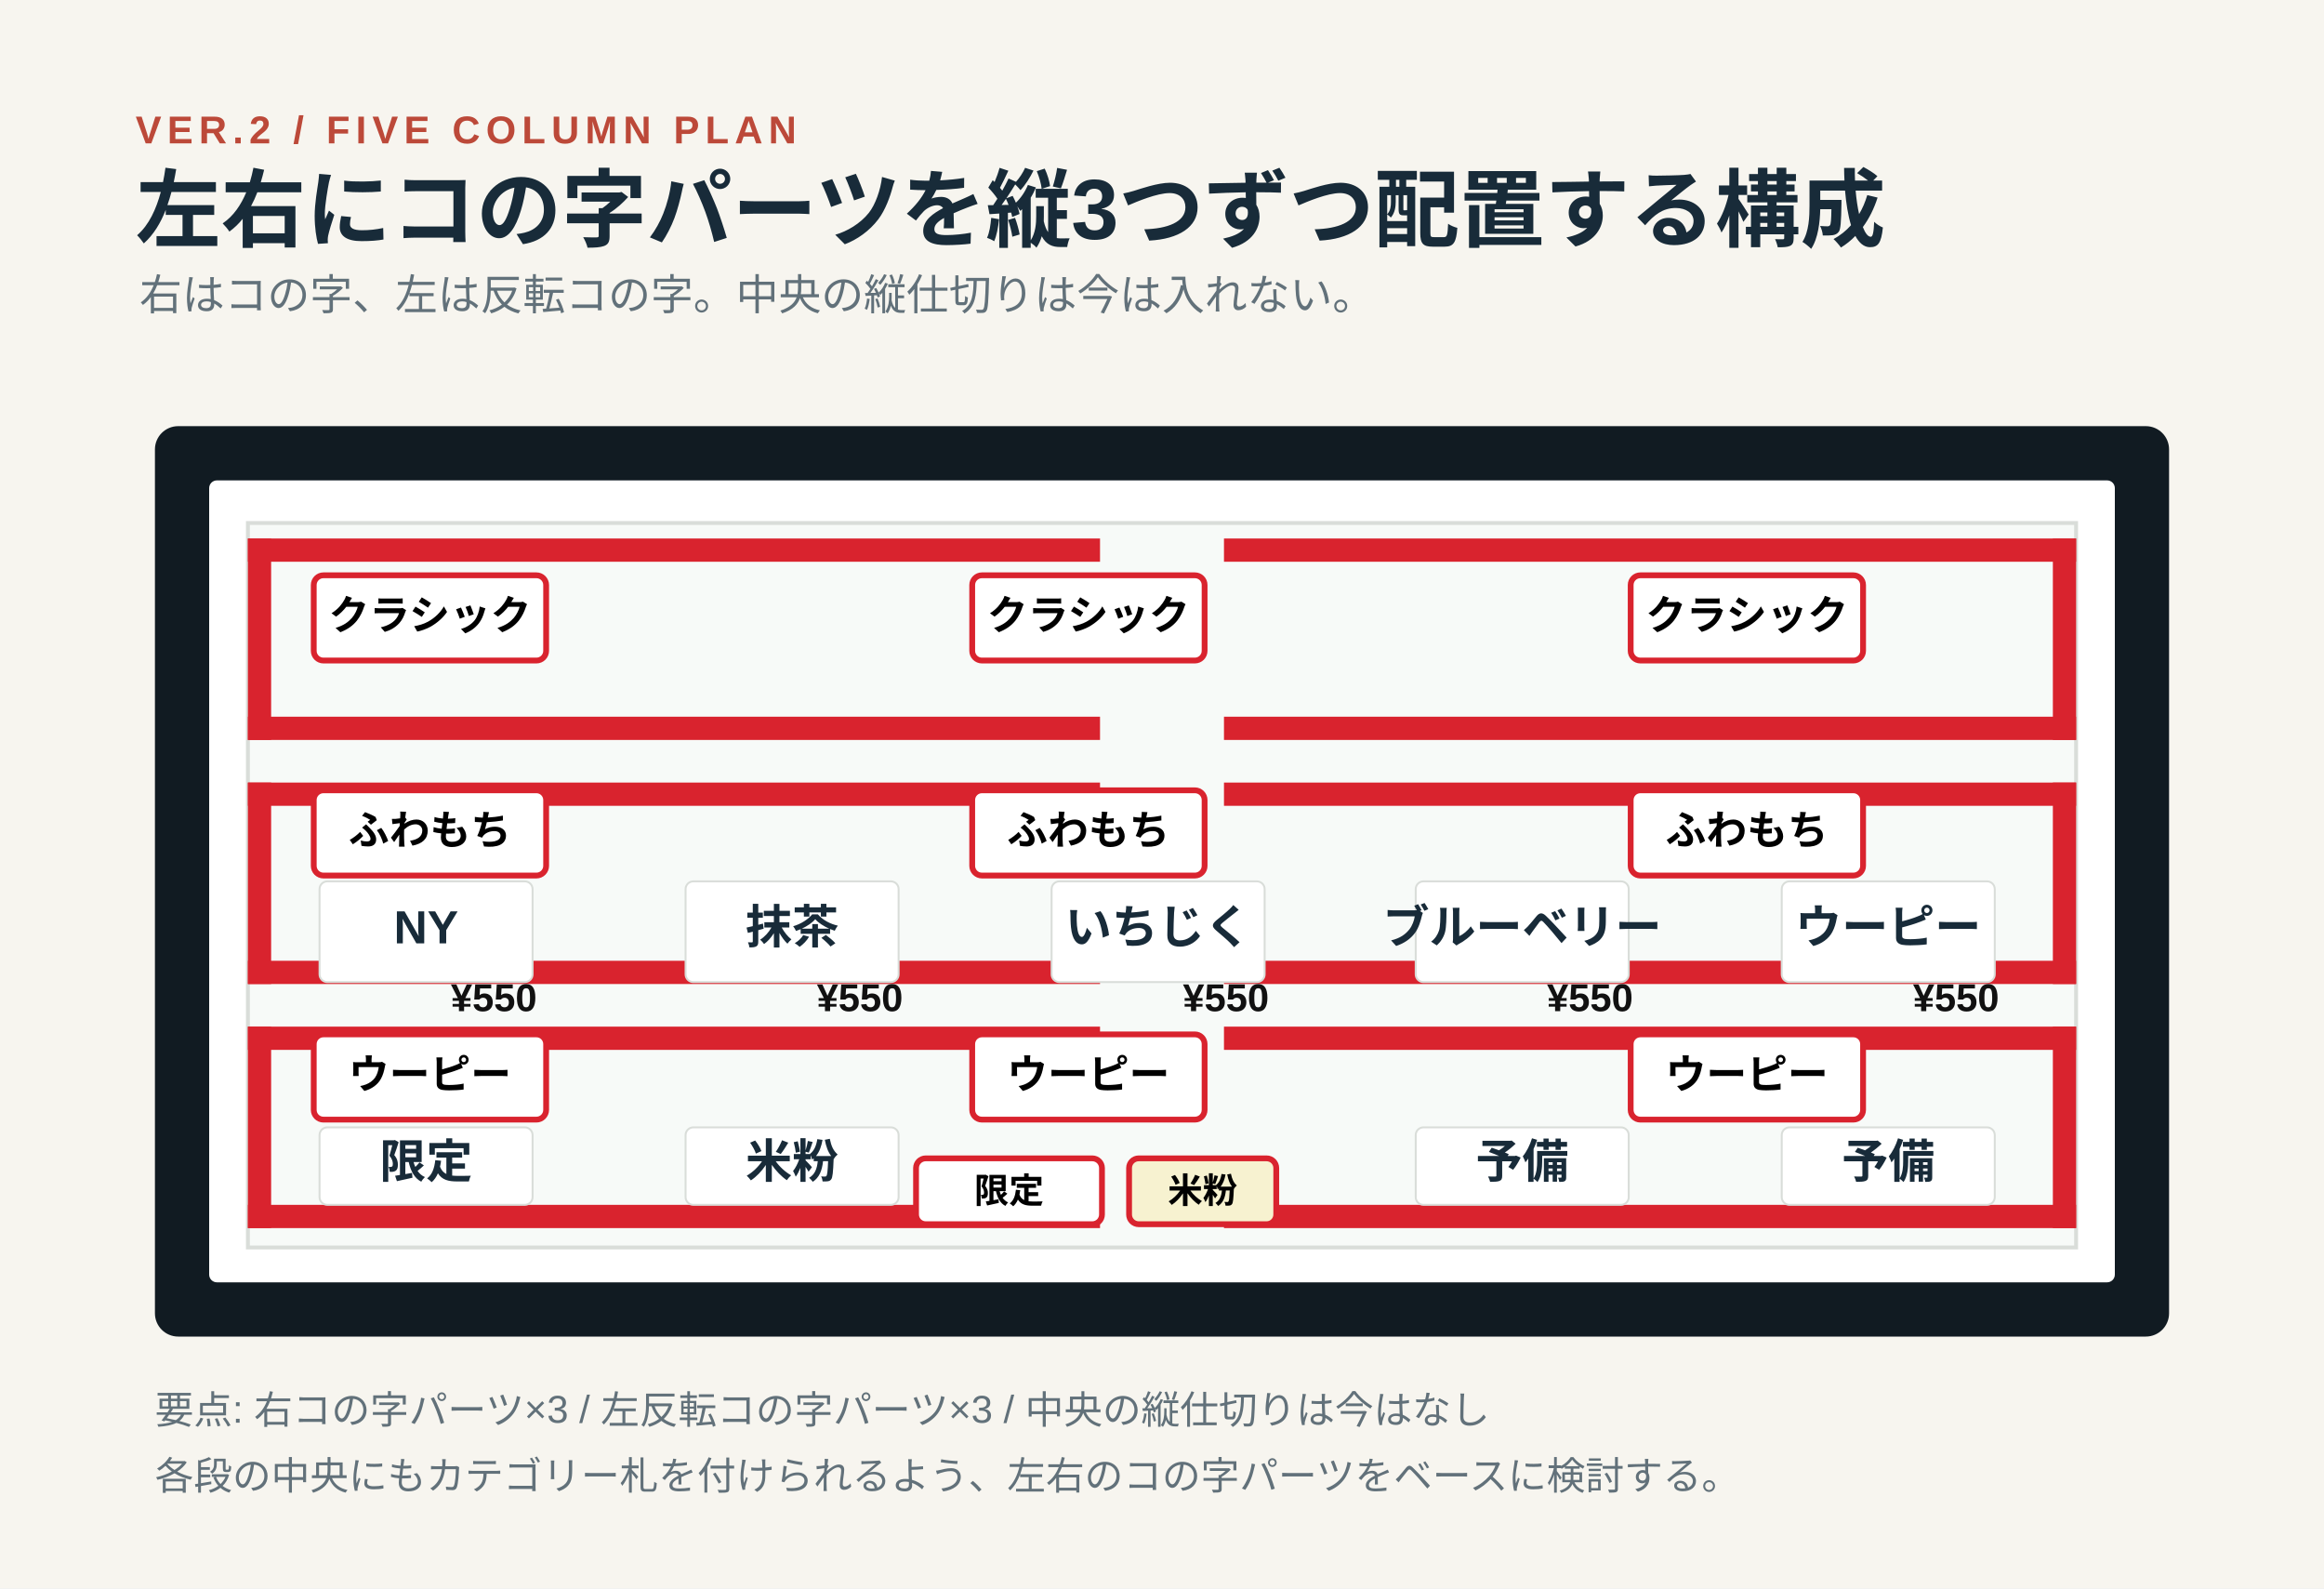
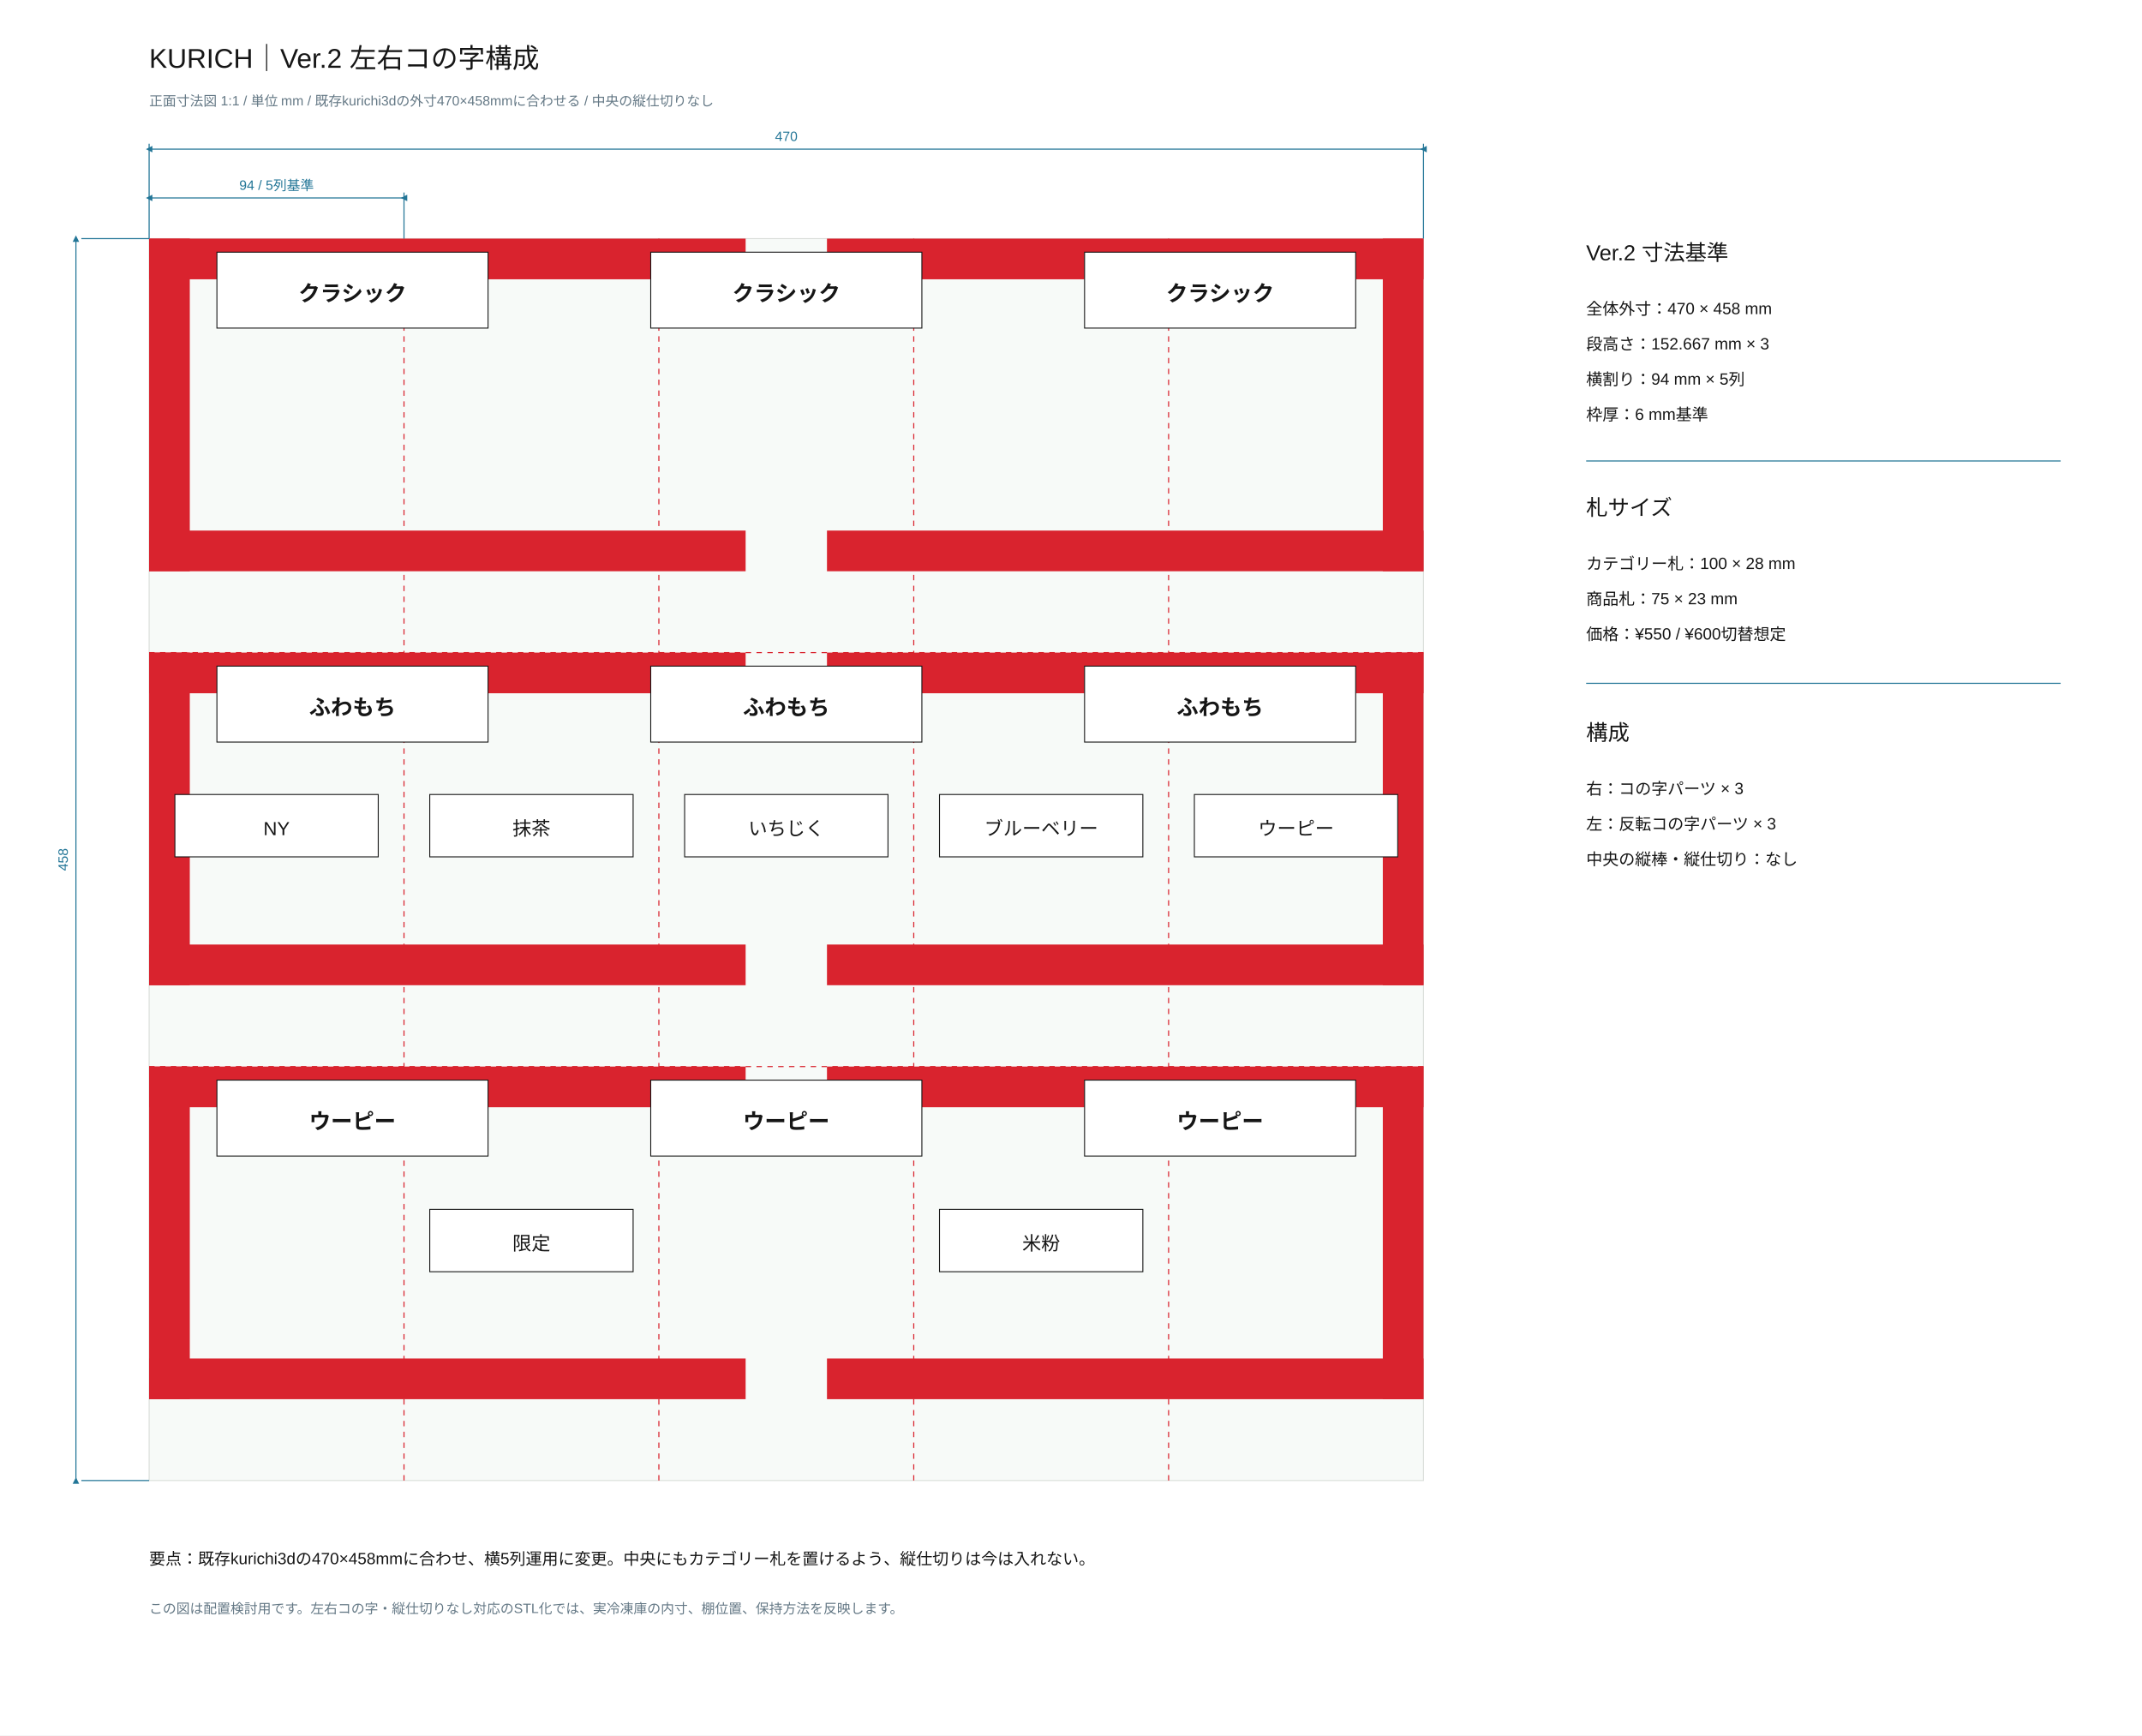
- <svg xmlns="http://www.w3.org/2000/svg" viewBox="0 0 1200 820" role="img" aria-labelledby="title desc">
-   <rect width="1200" height="820" fill="#f7f5ef" />
-   <text x="70" y="74" fill="#bc4939" font-family="Arial, sans-serif" font-size="20" font-weight="700" letter-spacing="3">VER.2 / FIVE COLUMN PLAN</text>
-   <text x="70" y="124" fill="#182b39" font-family="Arial, sans-serif" font-size="44" font-weight="800">左右にコの字パーツを縦3つずつ配置する構成</text>
-   <text x="72" y="160" fill="#62717a" font-family="Arial, sans-serif" font-size="22">右はコの字、左は反転コの字。中央の縦仕切りは今は入れない。</text>
-   <g transform="translate(80 220)">
-     <rect x="0" y="0" width="1040" height="470" rx="12" fill="#111b22" />
-     <rect x="28" y="28" width="984" height="414" rx="4" fill="#ffffff" />
-     <rect x="48" y="50" width="944" height="374" fill="#f7faf8" stroke="#d9ddd9" stroke-width="2" />
+ <svg xmlns="http://www.w3.org/2000/svg" width="790mm" height="640mm" viewBox="0 0 790 640" role="img" aria-labelledby="title desc">
+   <rect width="790" height="640" fill="#fff" />
+   <text x="55" y="25" font-size="10" fill="#161616" font-family="Hiragino Sans, Arial, sans-serif">KURICH｜Ver.2 左右コの字構成</text>
+   <text x="55" y="39" font-size="5" fill="#647885" font-family="Hiragino Sans, Arial, sans-serif">正面寸法図 1:1 / 単位 mm / 既存kurichi3dの外寸470×458mmに合わせる / 中央の縦仕切りなし</text>
+   <defs>
+     <marker id="arrow" markerWidth="6" markerHeight="6" refX="3" refY="3" orient="auto">
+       <path d="M0,3 L6,0 L6,6 Z" fill="#237697" />
+     </marker>
+   </defs>
+   <g id="frame" transform="translate(55 88)">
+     <rect x="0" y="0" width="470" height="458" fill="#f7faf8" stroke="#d9ddd9" stroke-width="0.35" />
    <g fill="#d9232e">
-       <rect x="48" y="58" width="12" height="104" />
-       <rect x="48" y="58" width="440" height="12" />
-       <rect x="48" y="150" width="440" height="12" />
-       <rect x="48" y="184" width="12" height="104" />
-       <rect x="48" y="184" width="440" height="12" />
-       <rect x="48" y="276" width="440" height="12" />
-       <rect x="48" y="310" width="12" height="104" />
-       <rect x="48" y="310" width="440" height="12" />
-       <rect x="48" y="402" width="440" height="12" />
-       <rect x="980" y="58" width="12" height="104" />
-       <rect x="552" y="58" width="440" height="12" />
-       <rect x="552" y="150" width="440" height="12" />
-       <rect x="980" y="184" width="12" height="104" />
-       <rect x="552" y="184" width="440" height="12" />
-       <rect x="552" y="276" width="440" height="12" />
-       <rect x="980" y="310" width="12" height="104" />
-       <rect x="552" y="310" width="440" height="12" />
-       <rect x="552" y="402" width="440" height="12" />
+       <rect x="0" y="0" width="15" height="122.667" />
+       <rect x="0" y="0" width="220" height="15" />
+       <rect x="0" y="107.667" width="220" height="15" />
+       <rect x="0" y="152.667" width="15" height="122.667" />
+       <rect x="0" y="152.667" width="220" height="15" />
+       <rect x="0" y="260.334" width="220" height="15" />
+       <rect x="0" y="305.334" width="15" height="122.667" />
+       <rect x="0" y="305.334" width="220" height="15" />
+       <rect x="0" y="413.001" width="220" height="15" />
+       <rect x="455" y="0" width="15" height="122.667" />
+       <rect x="250" y="0" width="220" height="15" />
+       <rect x="250" y="107.667" width="220" height="15" />
+       <rect x="455" y="152.667" width="15" height="122.667" />
+       <rect x="250" y="152.667" width="220" height="15" />
+       <rect x="250" y="260.334" width="220" height="15" />
+       <rect x="455" y="305.334" width="15" height="122.667" />
+       <rect x="250" y="305.334" width="220" height="15" />
+       <rect x="250" y="413.001" width="220" height="15" />
    </g>
-     <g font-family="Arial, 'Hiragino Kaku Gothic ProN', sans-serif" text-anchor="middle">
-       <g font-size="21" font-weight="800">
-         <rect x="82" y="77" width="120" height="44" rx="5" fill="#fff" stroke="#d9232e" stroke-width="3" />
-         <text x="142" y="105">クラシック</text>
-         <rect x="422" y="77" width="120" height="44" rx="5" fill="#fff" stroke="#d9232e" stroke-width="3" />
-         <text x="482" y="105">クラシック</text>
-         <rect x="762" y="77" width="120" height="44" rx="5" fill="#fff" stroke="#d9232e" stroke-width="3" />
-         <text x="822" y="105">クラシック</text>
-         <rect x="82" y="188" width="120" height="44" rx="5" fill="#fff" stroke="#d9232e" stroke-width="3" />
-         <text x="142" y="216">ふわもち</text>
-         <rect x="422" y="188" width="120" height="44" rx="5" fill="#fff" stroke="#d9232e" stroke-width="3" />
-         <text x="482" y="216">ふわもち</text>
-         <rect x="762" y="188" width="120" height="44" rx="5" fill="#fff" stroke="#d9232e" stroke-width="3" />
-         <text x="822" y="216">ふわもち</text>
-         <rect x="82" y="314" width="120" height="44" rx="5" fill="#fff" stroke="#d9232e" stroke-width="3" />
-         <text x="142" y="342">ウーピー</text>
-         <rect x="422" y="314" width="120" height="44" rx="5" fill="#fff" stroke="#d9232e" stroke-width="3" />
-         <text x="482" y="342">ウーピー</text>
-         <rect x="762" y="314" width="120" height="44" rx="5" fill="#fff" stroke="#d9232e" stroke-width="3" />
-         <text x="822" y="342">ウーピー</text>
-         <rect x="393" y="378" width="96" height="34" rx="5" fill="#fff" stroke="#d9232e" stroke-width="3" />
-         <text x="441" y="401" font-size="18">限定</text>
-         <rect x="503" y="378" width="76" height="34" rx="5" fill="#f7f2d0" stroke="#d9232e" stroke-width="3" />
-         <text x="541" y="401" font-size="18">米粉</text>
+     <g stroke="#d9232e" stroke-width="0.4" stroke-dasharray="2 2" fill="none">
+       <path d="M0,152.667 L470,152.667" />
+       <path d="M0,305.334 L470,305.334" />
+       <path d="M94,0 L94,458" />
+       <path d="M188,0 L188,458" />
+       <path d="M282,0 L282,458" />
+       <path d="M376,0 L376,458" />
+     </g>
+     <g font-family="Hiragino Sans, Arial, sans-serif" text-anchor="middle">
+       <g font-size="8" font-weight="700" fill="#161616">
+         <rect x="25" y="5" width="100" height="28" fill="#fff" stroke="#161616" stroke-width="0.35" />
+         <text x="75" y="23">クラシック</text>
+         <rect x="185" y="5" width="100" height="28" fill="#fff" stroke="#161616" stroke-width="0.35" />
+         <text x="235" y="23">クラシック</text>
+         <rect x="345" y="5" width="100" height="28" fill="#fff" stroke="#161616" stroke-width="0.35" />
+         <text x="395" y="23">クラシック</text>
+         <rect x="25" y="157.667" width="100" height="28" fill="#fff" stroke="#161616" stroke-width="0.35" />
+         <text x="75" y="175.667">ふわもち</text>
+         <rect x="185" y="157.667" width="100" height="28" fill="#fff" stroke="#161616" stroke-width="0.35" />
+         <text x="235" y="175.667">ふわもち</text>
+         <rect x="345" y="157.667" width="100" height="28" fill="#fff" stroke="#161616" stroke-width="0.35" />
+         <text x="395" y="175.667">ふわもち</text>
+         <rect x="25" y="310.334" width="100" height="28" fill="#fff" stroke="#161616" stroke-width="0.35" />
+         <text x="75" y="328.334">ウーピー</text>
+         <rect x="185" y="310.334" width="100" height="28" fill="#fff" stroke="#161616" stroke-width="0.35" />
+         <text x="235" y="328.334">ウーピー</text>
+         <rect x="345" y="310.334" width="100" height="28" fill="#fff" stroke="#161616" stroke-width="0.35" />
+         <text x="395" y="328.334">ウーピー</text>
      </g>
-       <g font-size="24" font-weight="800" fill="#182b39">
-         <rect x="85" y="235" width="110" height="52" rx="4" fill="#fff" stroke="#d9ddd9" />
-         <text x="140" y="267">NY</text>
-         <rect x="274" y="235" width="110" height="52" rx="4" fill="#fff" stroke="#d9ddd9" />
-         <text x="329" y="267">抹茶</text>
-         <rect x="463" y="235" width="110" height="52" rx="4" fill="#fff" stroke="#d9ddd9" />
-         <text x="518" y="267">いちじく</text>
-         <rect x="651" y="235" width="110" height="52" rx="4" fill="#fff" stroke="#d9ddd9" />
-         <text x="706" y="267">ブルーベリー</text>
-         <rect x="840" y="235" width="110" height="52" rx="4" fill="#fff" stroke="#d9ddd9" />
-         <text x="895" y="267">ウーピー</text>
-         <rect x="85" y="362" width="110" height="40" rx="4" fill="#fff" stroke="#d9ddd9" />
-         <text x="140" y="388">限定</text>
-         <rect x="274" y="362" width="110" height="40" rx="4" fill="#fff" stroke="#d9ddd9" />
-         <text x="329" y="388">米粉</text>
-         <rect x="651" y="362" width="110" height="40" rx="4" fill="#fff" stroke="#d9ddd9" />
-         <text x="706" y="388">予備</text>
-         <rect x="840" y="362" width="110" height="40" rx="4" fill="#fff" stroke="#d9ddd9" />
-         <text x="895" y="388">予備</text>
-       </g>
-       <g font-size="20" font-weight="800" fill="#111">
-         <text x="175" y="302">¥550</text>
-         <text x="364" y="302">¥550</text>
-         <text x="553" y="302">¥550</text>
-         <text x="741" y="302">¥550</text>
-         <text x="930" y="302">¥550</text>
+       <g font-size="7" fill="#161616">
+         <rect x="9.5" y="205" width="75" height="23" fill="#fff" stroke="#161616" stroke-width="0.35" />
+         <text x="47" y="220">NY</text>
+         <rect x="103.5" y="205" width="75" height="23" fill="#fff" stroke="#161616" stroke-width="0.35" />
+         <text x="141" y="220">抹茶</text>
+         <rect x="197.5" y="205" width="75" height="23" fill="#fff" stroke="#161616" stroke-width="0.35" />
+         <text x="235" y="220">いちじく</text>
+         <rect x="291.5" y="205" width="75" height="23" fill="#fff" stroke="#161616" stroke-width="0.35" />
+         <text x="329" y="220">ブルーベリー</text>
+         <rect x="385.5" y="205" width="75" height="23" fill="#fff" stroke="#161616" stroke-width="0.35" />
+         <text x="423" y="220">ウーピー</text>
+         <rect x="103.5" y="358" width="75" height="23" fill="#fff" stroke="#161616" stroke-width="0.35" />
+         <text x="141" y="373">限定</text>
+         <rect x="291.5" y="358" width="75" height="23" fill="#fff" stroke="#161616" stroke-width="0.35" />
+         <text x="329" y="373">米粉</text>
      </g>
    </g>
  </g>
-   <g transform="translate(80 735)" font-family="Arial, 'Hiragino Kaku Gothic ProN', sans-serif" font-size="20" fill="#62717a">
-     <text x="0" y="0">要点: 右コの字パーツ×3 / 左反転コの字パーツ×3 / 中央の縦仕切りは今はなし</text>
-     <text x="0" y="34">各段の中央にもカテゴリー札を付けられるよう、左右のコの字パーツをベースに検討する。</text>
+   <g stroke="#237697" stroke-width="0.4" fill="none" marker-start="url(#arrow)" marker-end="url(#arrow)">
+     <path d="M55,55 L525,55" />
+     <path d="M28,88 L28,546" />
+     <path d="M55,73 L149,73" />
  </g>
+   <g stroke="#237697" stroke-width="0.4" fill="none">
+     <path d="M55,88 L55,53" />
+     <path d="M525,88 L525,53" />
+     <path d="M55,88 L30,88" />
+     <path d="M55,546 L30,546" />
+     <path d="M149,88 L149,71" />
+   </g>
+   <g font-family="Hiragino Sans, Arial, sans-serif" fill="#237697" font-size="5" text-anchor="middle">
+     <text x="290" y="52">470</text>
+     <text transform="translate(25,317) rotate(-90)">458</text>
+     <text x="102" y="70">94 / 5列基準</text>
+   </g>
+   <g font-family="Hiragino Sans, Arial, sans-serif" fill="#161616" font-size="6">
+     <text x="585" y="96" font-size="8">Ver.2 寸法基準</text>
+     <text x="585" y="116">全体外寸：470 × 458 mm</text>
+     <text x="585" y="129">段高さ：152.667 mm × 3</text>
+     <text x="585" y="142">横割り：94 mm × 5列</text>
+     <text x="585" y="155">枠厚：6 mm基準</text>
+     <path d="M585,170 L760,170" stroke="#237697" stroke-width="0.4" />
+     <text x="585" y="190" font-size="8">札サイズ</text>
+     <text x="585" y="210">カテゴリー札：100 × 28 mm</text>
+     <text x="585" y="223">商品札：75 × 23 mm</text>
+     <text x="585" y="236">価格：¥550 / ¥600切替想定</text>
+     <path d="M585,252 L760,252" stroke="#237697" stroke-width="0.4" />
+     <text x="585" y="273" font-size="8">構成</text>
+     <text x="585" y="293">右：コの字パーツ × 3</text>
+     <text x="585" y="306">左：反転コの字パーツ × 3</text>
+     <text x="585" y="319">中央の縦棒・縦仕切り：なし</text>
+   </g>
+   <text x="55" y="577" font-size="6" fill="#161616" font-family="Hiragino Sans, Arial, sans-serif">要点：既存kurichi3dの470×458mmに合わせ、横5列運用に変更。中央にもカテゴリー札を置けるよう、縦仕切りは今は入れない。</text>
+   <text x="55" y="595" font-size="5" fill="#647885" font-family="Hiragino Sans, Arial, sans-serif">この図は配置検討用です。左右コの字・縦仕切りなし対応のSTL化では、実冷凍庫の内寸、棚位置、保持方法を反映します。</text>
</svg>
